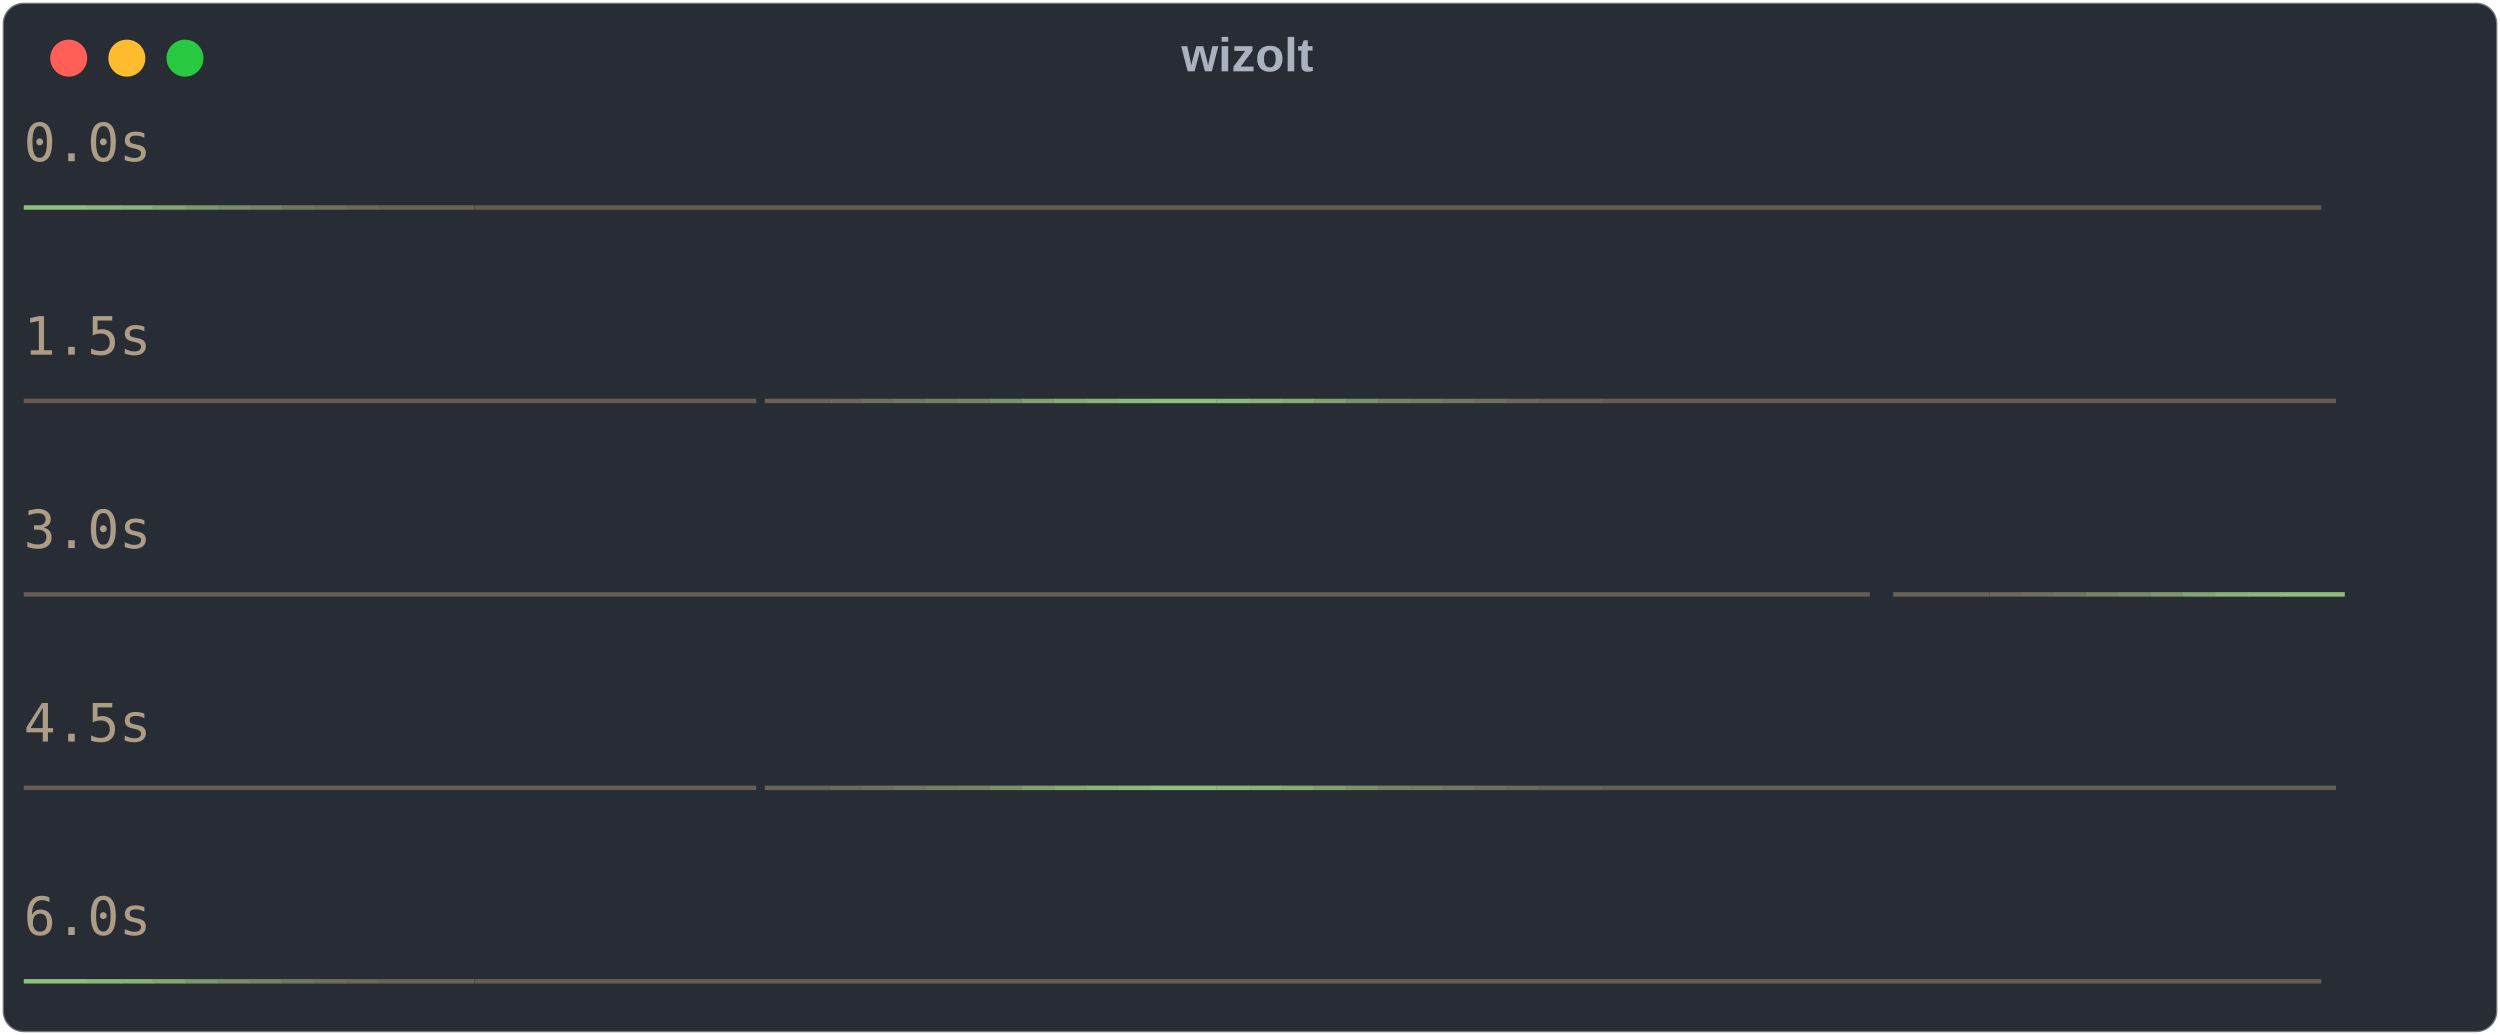
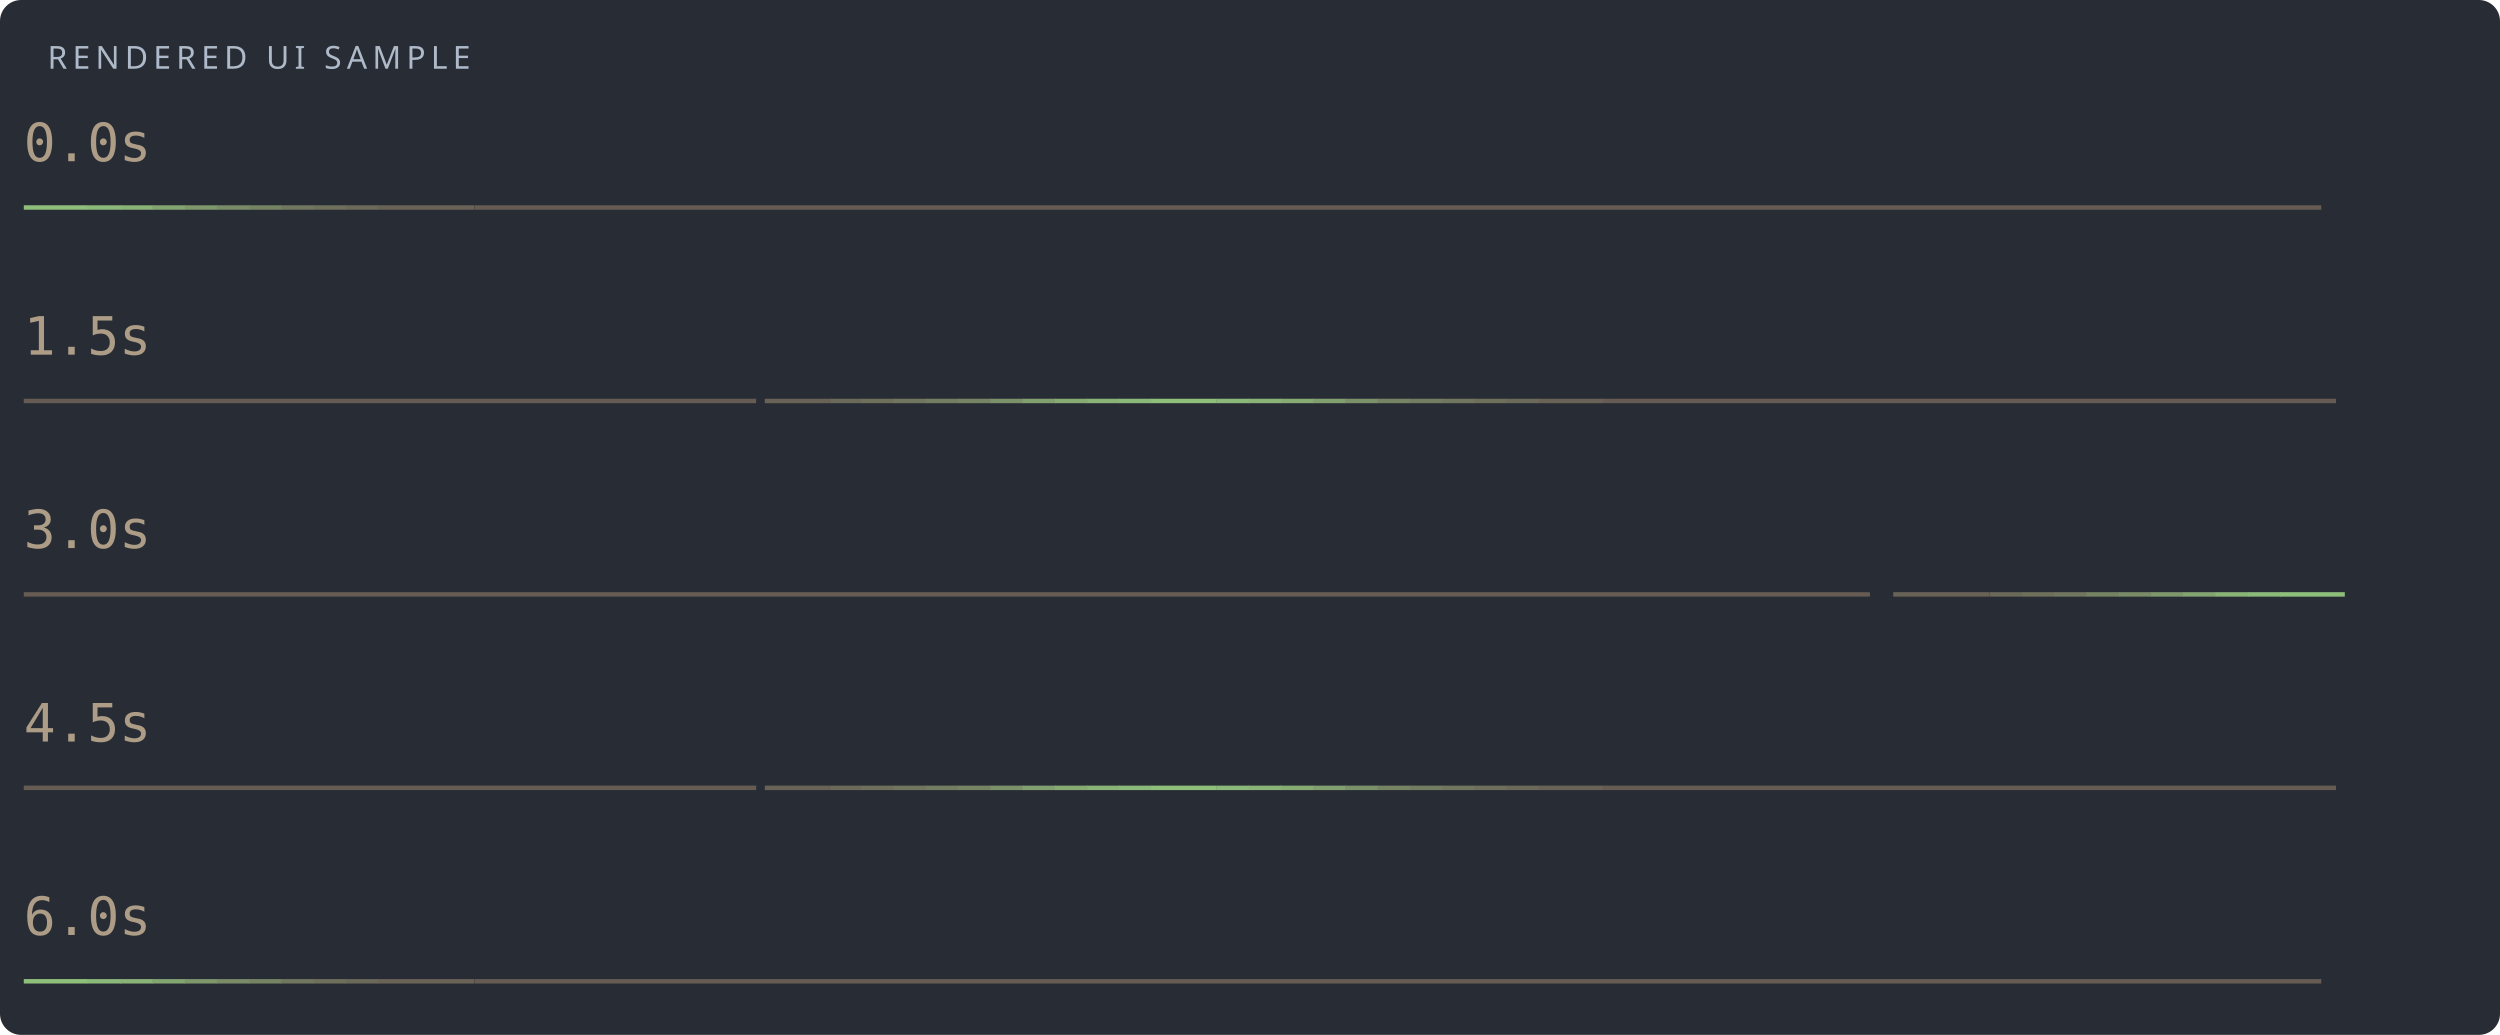
- <svg xmlns="http://www.w3.org/2000/svg" class="rich-terminal" viewBox="0 0 946 391.6">
+ <svg xmlns="http://www.w3.org/2000/svg" viewBox="0 0 946 391.6">
  <style>
- 
-     @font-face {
-         font-family: "Fira Code";
-         src: local("FiraCode-Regular"),
-                 url("https://cdnjs.cloudflare.com/ajax/libs/firacode/6.2.0/woff2/FiraCode-Regular.woff2") format("woff2"),
-                 url("https://cdnjs.cloudflare.com/ajax/libs/firacode/6.2.0/woff/FiraCode-Regular.woff") format("woff");
-         font-style: normal;
-         font-weight: 400;
-     }
-     @font-face {
-         font-family: "Fira Code";
-         src: local("FiraCode-Bold"),
-                 url("https://cdnjs.cloudflare.com/ajax/libs/firacode/6.2.0/woff2/FiraCode-Bold.woff2") format("woff2"),
-                 url("https://cdnjs.cloudflare.com/ajax/libs/firacode/6.2.0/woff/FiraCode-Bold.woff") format("woff");
-         font-style: bold;
-         font-weight: 700;
-     }
- 
-     .appearance-custom-sweep-matrix {
-         font-family: Fira Code, monospace;
-         font-size: 20px;
-         line-height: 24.4px;
-         font-variant-east-asian: full-width;
-     }
- 
-     .appearance-custom-sweep-title {
-         font-size: 18px;
-         font-weight: bold;
-         font-family: arial;
-     }
- 
-     .appearance-custom-sweep-r1 { fill: #ad9d87 }
+ .appearance-custom-sweep-matrix {font-family:monospace;font-size:20px;line-height:24.4px}
+ .appearance-custom-sweep-r1 { fill: #ad9d87 }
.appearance-custom-sweep-r2 { fill: #abb2bf }
.appearance-custom-sweep-r3 { fill: #8ec07c }
.appearance-custom-sweep-r4 { fill: #8bb979 }
.appearance-custom-sweep-r5 { fill: #89b377 }
.appearance-custom-sweep-r6 { fill: #83a571 }
.appearance-custom-sweep-r7 { fill: #7e986c }
.appearance-custom-sweep-r8 { fill: #798b67 }
.appearance-custom-sweep-r9 { fill: #768464 }
.appearance-custom-sweep-r10 { fill: #71775f }
.appearance-custom-sweep-r11 { fill: #6e705c }
.appearance-custom-sweep-r12 { fill: #6b6959 }
.appearance-custom-sweep-r13 { fill: #696357 }
.appearance-custom-sweep-r14 { fill: #665c54 }
.appearance-custom-sweep-r15 { fill: #737d61 }
.appearance-custom-sweep-r16 { fill: #7b9169 }
.appearance-custom-sweep-r17 { fill: #819f6f }
.appearance-custom-sweep-r18 { fill: #86ac74 }
-     </style>
+ </style>
  <defs>
    <clipPath id="appearance-custom-sweep-clip-terminal">
-       <rect x="0" y="0" width="926.2" height="340.6" />
+       <rect width="926.2" height="340.6" />
    </clipPath>
    <clipPath id="appearance-custom-sweep-line-0">
      <rect x="0" y="1.5" width="927.2" height="24.65" />
    </clipPath>
    <clipPath id="appearance-custom-sweep-line-1">
      <rect x="0" y="25.9" width="927.2" height="24.65" />
    </clipPath>
    <clipPath id="appearance-custom-sweep-line-2">
      <rect x="0" y="50.3" width="927.2" height="24.65" />
    </clipPath>
    <clipPath id="appearance-custom-sweep-line-3">
      <rect x="0" y="74.7" width="927.2" height="24.65" />
    </clipPath>
    <clipPath id="appearance-custom-sweep-line-4">
      <rect x="0" y="99.1" width="927.2" height="24.65" />
    </clipPath>
    <clipPath id="appearance-custom-sweep-line-5">
      <rect x="0" y="123.5" width="927.2" height="24.65" />
    </clipPath>
    <clipPath id="appearance-custom-sweep-line-6">
      <rect x="0" y="147.9" width="927.2" height="24.65" />
    </clipPath>
    <clipPath id="appearance-custom-sweep-line-7">
      <rect x="0" y="172.3" width="927.2" height="24.65" />
    </clipPath>
    <clipPath id="appearance-custom-sweep-line-8">
      <rect x="0" y="196.7" width="927.2" height="24.65" />
    </clipPath>
    <clipPath id="appearance-custom-sweep-line-9">
      <rect x="0" y="221.1" width="927.2" height="24.65" />
    </clipPath>
    <clipPath id="appearance-custom-sweep-line-10">
      <rect x="0" y="245.5" width="927.2" height="24.65" />
    </clipPath>
    <clipPath id="appearance-custom-sweep-line-11">
      <rect x="0" y="269.9" width="927.2" height="24.65" />
    </clipPath>
    <clipPath id="appearance-custom-sweep-line-12">
      <rect x="0" y="294.3" width="927.2" height="24.65" />
    </clipPath>
  </defs>
-   <rect fill="#282c34" stroke="rgba(255,255,255,0.35)" stroke-width="1" x="1" y="1" width="944" height="389.6" rx="8" />
-   <text class="appearance-custom-sweep-title" fill="#abb2bf" text-anchor="middle" x="472" y="27">wizolt</text>
-   <g transform="translate(26,22)">
-     <circle cx="0" cy="0" r="7" fill="#ff5f57" />
-     <circle cx="22" cy="0" r="7" fill="#febc2e" />
-     <circle cx="44" cy="0" r="7" fill="#28c840" />
-   </g>
+   <rect width="946" height="391.6" rx="8" fill="#282c34" />
+   <text x="18" y="26" fill="#aebac9" font-family="sans-serif" font-size="12" letter-spacing="2">RENDERED UI SAMPLE</text>
  <g transform="translate(9, 41)" clip-path="url(#appearance-custom-sweep-clip-terminal)">
    <g class="appearance-custom-sweep-matrix">
      <text class="appearance-custom-sweep-r1" x="0" y="20" textLength="48.8" clip-path="url(#appearance-custom-sweep-line-0)">0.0s</text>
      <text class="appearance-custom-sweep-r2" x="927.2" y="20" textLength="12.2" clip-path="url(#appearance-custom-sweep-line-0)">
</text>
      <text class="appearance-custom-sweep-r3" x="0" y="44.4" textLength="24.4" clip-path="url(#appearance-custom-sweep-line-1)">──</text>
      <text class="appearance-custom-sweep-r4" x="24.4" y="44.4" textLength="12.2" clip-path="url(#appearance-custom-sweep-line-1)">─</text>
      <text class="appearance-custom-sweep-r5" x="36.6" y="44.4" textLength="12.2" clip-path="url(#appearance-custom-sweep-line-1)">─</text>
      <text class="appearance-custom-sweep-r6" x="48.8" y="44.4" textLength="12.2" clip-path="url(#appearance-custom-sweep-line-1)">─</text>
      <text class="appearance-custom-sweep-r7" x="61" y="44.4" textLength="12.2" clip-path="url(#appearance-custom-sweep-line-1)">─</text>
      <text class="appearance-custom-sweep-r8" x="73.2" y="44.4" textLength="12.2" clip-path="url(#appearance-custom-sweep-line-1)">─</text>
      <text class="appearance-custom-sweep-r9" x="85.4" y="44.4" textLength="12.2" clip-path="url(#appearance-custom-sweep-line-1)">─</text>
      <text class="appearance-custom-sweep-r10" x="97.6" y="44.4" textLength="12.2" clip-path="url(#appearance-custom-sweep-line-1)">─</text>
      <text class="appearance-custom-sweep-r11" x="109.8" y="44.4" textLength="12.2" clip-path="url(#appearance-custom-sweep-line-1)">─</text>
      <text class="appearance-custom-sweep-r12" x="122" y="44.4" textLength="12.2" clip-path="url(#appearance-custom-sweep-line-1)">─</text>
      <text class="appearance-custom-sweep-r13" x="134.2" y="44.4" textLength="36.6" clip-path="url(#appearance-custom-sweep-line-1)">───</text>
      <text class="appearance-custom-sweep-r14" x="170.8" y="44.4" textLength="707.6" clip-path="url(#appearance-custom-sweep-line-1)">──────────────────────────────────────────────────────────</text>
      <text class="appearance-custom-sweep-r2" x="927.2" y="44.4" textLength="12.2" clip-path="url(#appearance-custom-sweep-line-1)">
</text>
      <text class="appearance-custom-sweep-r2" x="927.2" y="68.8" textLength="12.2" clip-path="url(#appearance-custom-sweep-line-2)">
</text>
      <text class="appearance-custom-sweep-r1" x="0" y="93.2" textLength="48.8" clip-path="url(#appearance-custom-sweep-line-3)">1.5s</text>
      <text class="appearance-custom-sweep-r2" x="927.2" y="93.2" textLength="12.2" clip-path="url(#appearance-custom-sweep-line-3)">
</text>
      <text class="appearance-custom-sweep-r14" x="0" y="117.6" textLength="280.6" clip-path="url(#appearance-custom-sweep-line-4)">───────────────────────</text>
      <text class="appearance-custom-sweep-r13" x="280.6" y="117.6" textLength="24.4" clip-path="url(#appearance-custom-sweep-line-4)">──</text>
      <text class="appearance-custom-sweep-r12" x="305" y="117.6" textLength="12.2" clip-path="url(#appearance-custom-sweep-line-4)">─</text>
      <text class="appearance-custom-sweep-r11" x="317.2" y="117.6" textLength="12.2" clip-path="url(#appearance-custom-sweep-line-4)">─</text>
      <text class="appearance-custom-sweep-r10" x="329.4" y="117.6" textLength="12.2" clip-path="url(#appearance-custom-sweep-line-4)">─</text>
      <text class="appearance-custom-sweep-r15" x="341.6" y="117.6" textLength="12.2" clip-path="url(#appearance-custom-sweep-line-4)">─</text>
      <text class="appearance-custom-sweep-r9" x="353.8" y="117.6" textLength="12.2" clip-path="url(#appearance-custom-sweep-line-4)">─</text>
      <text class="appearance-custom-sweep-r16" x="366" y="117.6" textLength="12.2" clip-path="url(#appearance-custom-sweep-line-4)">─</text>
      <text class="appearance-custom-sweep-r17" x="378.2" y="117.6" textLength="12.2" clip-path="url(#appearance-custom-sweep-line-4)">─</text>
      <text class="appearance-custom-sweep-r18" x="390.4" y="117.6" textLength="12.2" clip-path="url(#appearance-custom-sweep-line-4)">─</text>
      <text class="appearance-custom-sweep-r5" x="402.6" y="117.6" textLength="12.2" clip-path="url(#appearance-custom-sweep-line-4)">─</text>
      <text class="appearance-custom-sweep-r4" x="414.8" y="117.6" textLength="12.2" clip-path="url(#appearance-custom-sweep-line-4)">─</text>
      <text class="appearance-custom-sweep-r3" x="427" y="117.6" textLength="24.4" clip-path="url(#appearance-custom-sweep-line-4)">──</text>
      <text class="appearance-custom-sweep-r4" x="451.4" y="117.6" textLength="12.2" clip-path="url(#appearance-custom-sweep-line-4)">─</text>
      <text class="appearance-custom-sweep-r5" x="463.6" y="117.6" textLength="12.2" clip-path="url(#appearance-custom-sweep-line-4)">─</text>
      <text class="appearance-custom-sweep-r18" x="475.8" y="117.6" textLength="12.2" clip-path="url(#appearance-custom-sweep-line-4)">─</text>
      <text class="appearance-custom-sweep-r17" x="488" y="117.6" textLength="12.2" clip-path="url(#appearance-custom-sweep-line-4)">─</text>
      <text class="appearance-custom-sweep-r16" x="500.2" y="117.6" textLength="12.2" clip-path="url(#appearance-custom-sweep-line-4)">─</text>
      <text class="appearance-custom-sweep-r9" x="512.4" y="117.6" textLength="12.2" clip-path="url(#appearance-custom-sweep-line-4)">─</text>
      <text class="appearance-custom-sweep-r15" x="524.6" y="117.6" textLength="12.2" clip-path="url(#appearance-custom-sweep-line-4)">─</text>
      <text class="appearance-custom-sweep-r10" x="536.8" y="117.6" textLength="12.2" clip-path="url(#appearance-custom-sweep-line-4)">─</text>
      <text class="appearance-custom-sweep-r11" x="549" y="117.6" textLength="12.2" clip-path="url(#appearance-custom-sweep-line-4)">─</text>
      <text class="appearance-custom-sweep-r12" x="561.2" y="117.6" textLength="12.2" clip-path="url(#appearance-custom-sweep-line-4)">─</text>
      <text class="appearance-custom-sweep-r13" x="573.4" y="117.6" textLength="24.4" clip-path="url(#appearance-custom-sweep-line-4)">──</text>
      <text class="appearance-custom-sweep-r14" x="597.8" y="117.6" textLength="280.6" clip-path="url(#appearance-custom-sweep-line-4)">───────────────────────</text>
      <text class="appearance-custom-sweep-r2" x="927.2" y="117.6" textLength="12.2" clip-path="url(#appearance-custom-sweep-line-4)">
</text>
      <text class="appearance-custom-sweep-r2" x="927.2" y="142" textLength="12.2" clip-path="url(#appearance-custom-sweep-line-5)">
</text>
      <text class="appearance-custom-sweep-r1" x="0" y="166.4" textLength="48.8" clip-path="url(#appearance-custom-sweep-line-6)">3.0s</text>
      <text class="appearance-custom-sweep-r2" x="927.2" y="166.4" textLength="12.2" clip-path="url(#appearance-custom-sweep-line-6)">
</text>
      <text class="appearance-custom-sweep-r14" x="0" y="190.8" textLength="707.6" clip-path="url(#appearance-custom-sweep-line-7)">──────────────────────────────────────────────────────────</text>
      <text class="appearance-custom-sweep-r13" x="707.6" y="190.8" textLength="36.6" clip-path="url(#appearance-custom-sweep-line-7)">───</text>
      <text class="appearance-custom-sweep-r12" x="744.2" y="190.8" textLength="12.2" clip-path="url(#appearance-custom-sweep-line-7)">─</text>
      <text class="appearance-custom-sweep-r11" x="756.4" y="190.8" textLength="12.2" clip-path="url(#appearance-custom-sweep-line-7)">─</text>
      <text class="appearance-custom-sweep-r10" x="768.6" y="190.8" textLength="12.2" clip-path="url(#appearance-custom-sweep-line-7)">─</text>
      <text class="appearance-custom-sweep-r9" x="780.8" y="190.8" textLength="12.2" clip-path="url(#appearance-custom-sweep-line-7)">─</text>
      <text class="appearance-custom-sweep-r8" x="793" y="190.8" textLength="12.2" clip-path="url(#appearance-custom-sweep-line-7)">─</text>
      <text class="appearance-custom-sweep-r7" x="805.2" y="190.8" textLength="12.2" clip-path="url(#appearance-custom-sweep-line-7)">─</text>
      <text class="appearance-custom-sweep-r6" x="817.4" y="190.8" textLength="12.2" clip-path="url(#appearance-custom-sweep-line-7)">─</text>
      <text class="appearance-custom-sweep-r5" x="829.6" y="190.8" textLength="12.2" clip-path="url(#appearance-custom-sweep-line-7)">─</text>
      <text class="appearance-custom-sweep-r4" x="841.8" y="190.8" textLength="12.2" clip-path="url(#appearance-custom-sweep-line-7)">─</text>
      <text class="appearance-custom-sweep-r3" x="854" y="190.8" textLength="24.4" clip-path="url(#appearance-custom-sweep-line-7)">──</text>
      <text class="appearance-custom-sweep-r2" x="927.2" y="190.8" textLength="12.2" clip-path="url(#appearance-custom-sweep-line-7)">
</text>
      <text class="appearance-custom-sweep-r2" x="927.2" y="215.2" textLength="12.2" clip-path="url(#appearance-custom-sweep-line-8)">
</text>
      <text class="appearance-custom-sweep-r1" x="0" y="239.6" textLength="48.8" clip-path="url(#appearance-custom-sweep-line-9)">4.5s</text>
      <text class="appearance-custom-sweep-r2" x="927.2" y="239.6" textLength="12.2" clip-path="url(#appearance-custom-sweep-line-9)">
</text>
      <text class="appearance-custom-sweep-r14" x="0" y="264" textLength="280.6" clip-path="url(#appearance-custom-sweep-line-10)">───────────────────────</text>
      <text class="appearance-custom-sweep-r13" x="280.6" y="264" textLength="24.4" clip-path="url(#appearance-custom-sweep-line-10)">──</text>
      <text class="appearance-custom-sweep-r12" x="305" y="264" textLength="12.2" clip-path="url(#appearance-custom-sweep-line-10)">─</text>
      <text class="appearance-custom-sweep-r11" x="317.2" y="264" textLength="12.2" clip-path="url(#appearance-custom-sweep-line-10)">─</text>
      <text class="appearance-custom-sweep-r10" x="329.4" y="264" textLength="12.2" clip-path="url(#appearance-custom-sweep-line-10)">─</text>
      <text class="appearance-custom-sweep-r15" x="341.6" y="264" textLength="12.2" clip-path="url(#appearance-custom-sweep-line-10)">─</text>
      <text class="appearance-custom-sweep-r9" x="353.8" y="264" textLength="12.2" clip-path="url(#appearance-custom-sweep-line-10)">─</text>
      <text class="appearance-custom-sweep-r16" x="366" y="264" textLength="12.2" clip-path="url(#appearance-custom-sweep-line-10)">─</text>
      <text class="appearance-custom-sweep-r17" x="378.2" y="264" textLength="12.2" clip-path="url(#appearance-custom-sweep-line-10)">─</text>
      <text class="appearance-custom-sweep-r18" x="390.4" y="264" textLength="12.2" clip-path="url(#appearance-custom-sweep-line-10)">─</text>
      <text class="appearance-custom-sweep-r5" x="402.6" y="264" textLength="12.2" clip-path="url(#appearance-custom-sweep-line-10)">─</text>
      <text class="appearance-custom-sweep-r4" x="414.8" y="264" textLength="12.2" clip-path="url(#appearance-custom-sweep-line-10)">─</text>
      <text class="appearance-custom-sweep-r3" x="427" y="264" textLength="24.4" clip-path="url(#appearance-custom-sweep-line-10)">──</text>
      <text class="appearance-custom-sweep-r4" x="451.4" y="264" textLength="12.2" clip-path="url(#appearance-custom-sweep-line-10)">─</text>
      <text class="appearance-custom-sweep-r5" x="463.6" y="264" textLength="12.2" clip-path="url(#appearance-custom-sweep-line-10)">─</text>
      <text class="appearance-custom-sweep-r18" x="475.8" y="264" textLength="12.2" clip-path="url(#appearance-custom-sweep-line-10)">─</text>
      <text class="appearance-custom-sweep-r17" x="488" y="264" textLength="12.2" clip-path="url(#appearance-custom-sweep-line-10)">─</text>
      <text class="appearance-custom-sweep-r16" x="500.2" y="264" textLength="12.2" clip-path="url(#appearance-custom-sweep-line-10)">─</text>
      <text class="appearance-custom-sweep-r9" x="512.4" y="264" textLength="12.2" clip-path="url(#appearance-custom-sweep-line-10)">─</text>
      <text class="appearance-custom-sweep-r15" x="524.6" y="264" textLength="12.2" clip-path="url(#appearance-custom-sweep-line-10)">─</text>
      <text class="appearance-custom-sweep-r10" x="536.8" y="264" textLength="12.2" clip-path="url(#appearance-custom-sweep-line-10)">─</text>
      <text class="appearance-custom-sweep-r11" x="549" y="264" textLength="12.2" clip-path="url(#appearance-custom-sweep-line-10)">─</text>
      <text class="appearance-custom-sweep-r12" x="561.2" y="264" textLength="12.2" clip-path="url(#appearance-custom-sweep-line-10)">─</text>
      <text class="appearance-custom-sweep-r13" x="573.4" y="264" textLength="24.4" clip-path="url(#appearance-custom-sweep-line-10)">──</text>
      <text class="appearance-custom-sweep-r14" x="597.8" y="264" textLength="280.6" clip-path="url(#appearance-custom-sweep-line-10)">───────────────────────</text>
      <text class="appearance-custom-sweep-r2" x="927.2" y="264" textLength="12.2" clip-path="url(#appearance-custom-sweep-line-10)">
</text>
      <text class="appearance-custom-sweep-r2" x="927.2" y="288.4" textLength="12.2" clip-path="url(#appearance-custom-sweep-line-11)">
</text>
      <text class="appearance-custom-sweep-r1" x="0" y="312.8" textLength="48.8" clip-path="url(#appearance-custom-sweep-line-12)">6.0s</text>
      <text class="appearance-custom-sweep-r2" x="927.2" y="312.8" textLength="12.2" clip-path="url(#appearance-custom-sweep-line-12)">
</text>
      <text class="appearance-custom-sweep-r3" x="0" y="337.2" textLength="24.4" clip-path="url(#appearance-custom-sweep-line-13)">──</text>
      <text class="appearance-custom-sweep-r4" x="24.4" y="337.2" textLength="12.2" clip-path="url(#appearance-custom-sweep-line-13)">─</text>
      <text class="appearance-custom-sweep-r5" x="36.6" y="337.2" textLength="12.2" clip-path="url(#appearance-custom-sweep-line-13)">─</text>
      <text class="appearance-custom-sweep-r6" x="48.8" y="337.2" textLength="12.2" clip-path="url(#appearance-custom-sweep-line-13)">─</text>
      <text class="appearance-custom-sweep-r7" x="61" y="337.2" textLength="12.2" clip-path="url(#appearance-custom-sweep-line-13)">─</text>
      <text class="appearance-custom-sweep-r8" x="73.2" y="337.2" textLength="12.2" clip-path="url(#appearance-custom-sweep-line-13)">─</text>
      <text class="appearance-custom-sweep-r9" x="85.4" y="337.2" textLength="12.2" clip-path="url(#appearance-custom-sweep-line-13)">─</text>
      <text class="appearance-custom-sweep-r10" x="97.6" y="337.2" textLength="12.2" clip-path="url(#appearance-custom-sweep-line-13)">─</text>
      <text class="appearance-custom-sweep-r11" x="109.8" y="337.2" textLength="12.2" clip-path="url(#appearance-custom-sweep-line-13)">─</text>
      <text class="appearance-custom-sweep-r12" x="122" y="337.2" textLength="12.2" clip-path="url(#appearance-custom-sweep-line-13)">─</text>
      <text class="appearance-custom-sweep-r13" x="134.2" y="337.2" textLength="36.6" clip-path="url(#appearance-custom-sweep-line-13)">───</text>
      <text class="appearance-custom-sweep-r14" x="170.8" y="337.2" textLength="707.6" clip-path="url(#appearance-custom-sweep-line-13)">──────────────────────────────────────────────────────────</text>
      <text class="appearance-custom-sweep-r2" x="927.2" y="337.2" textLength="12.2" clip-path="url(#appearance-custom-sweep-line-13)">
</text>
    </g>
  </g>
</svg>
